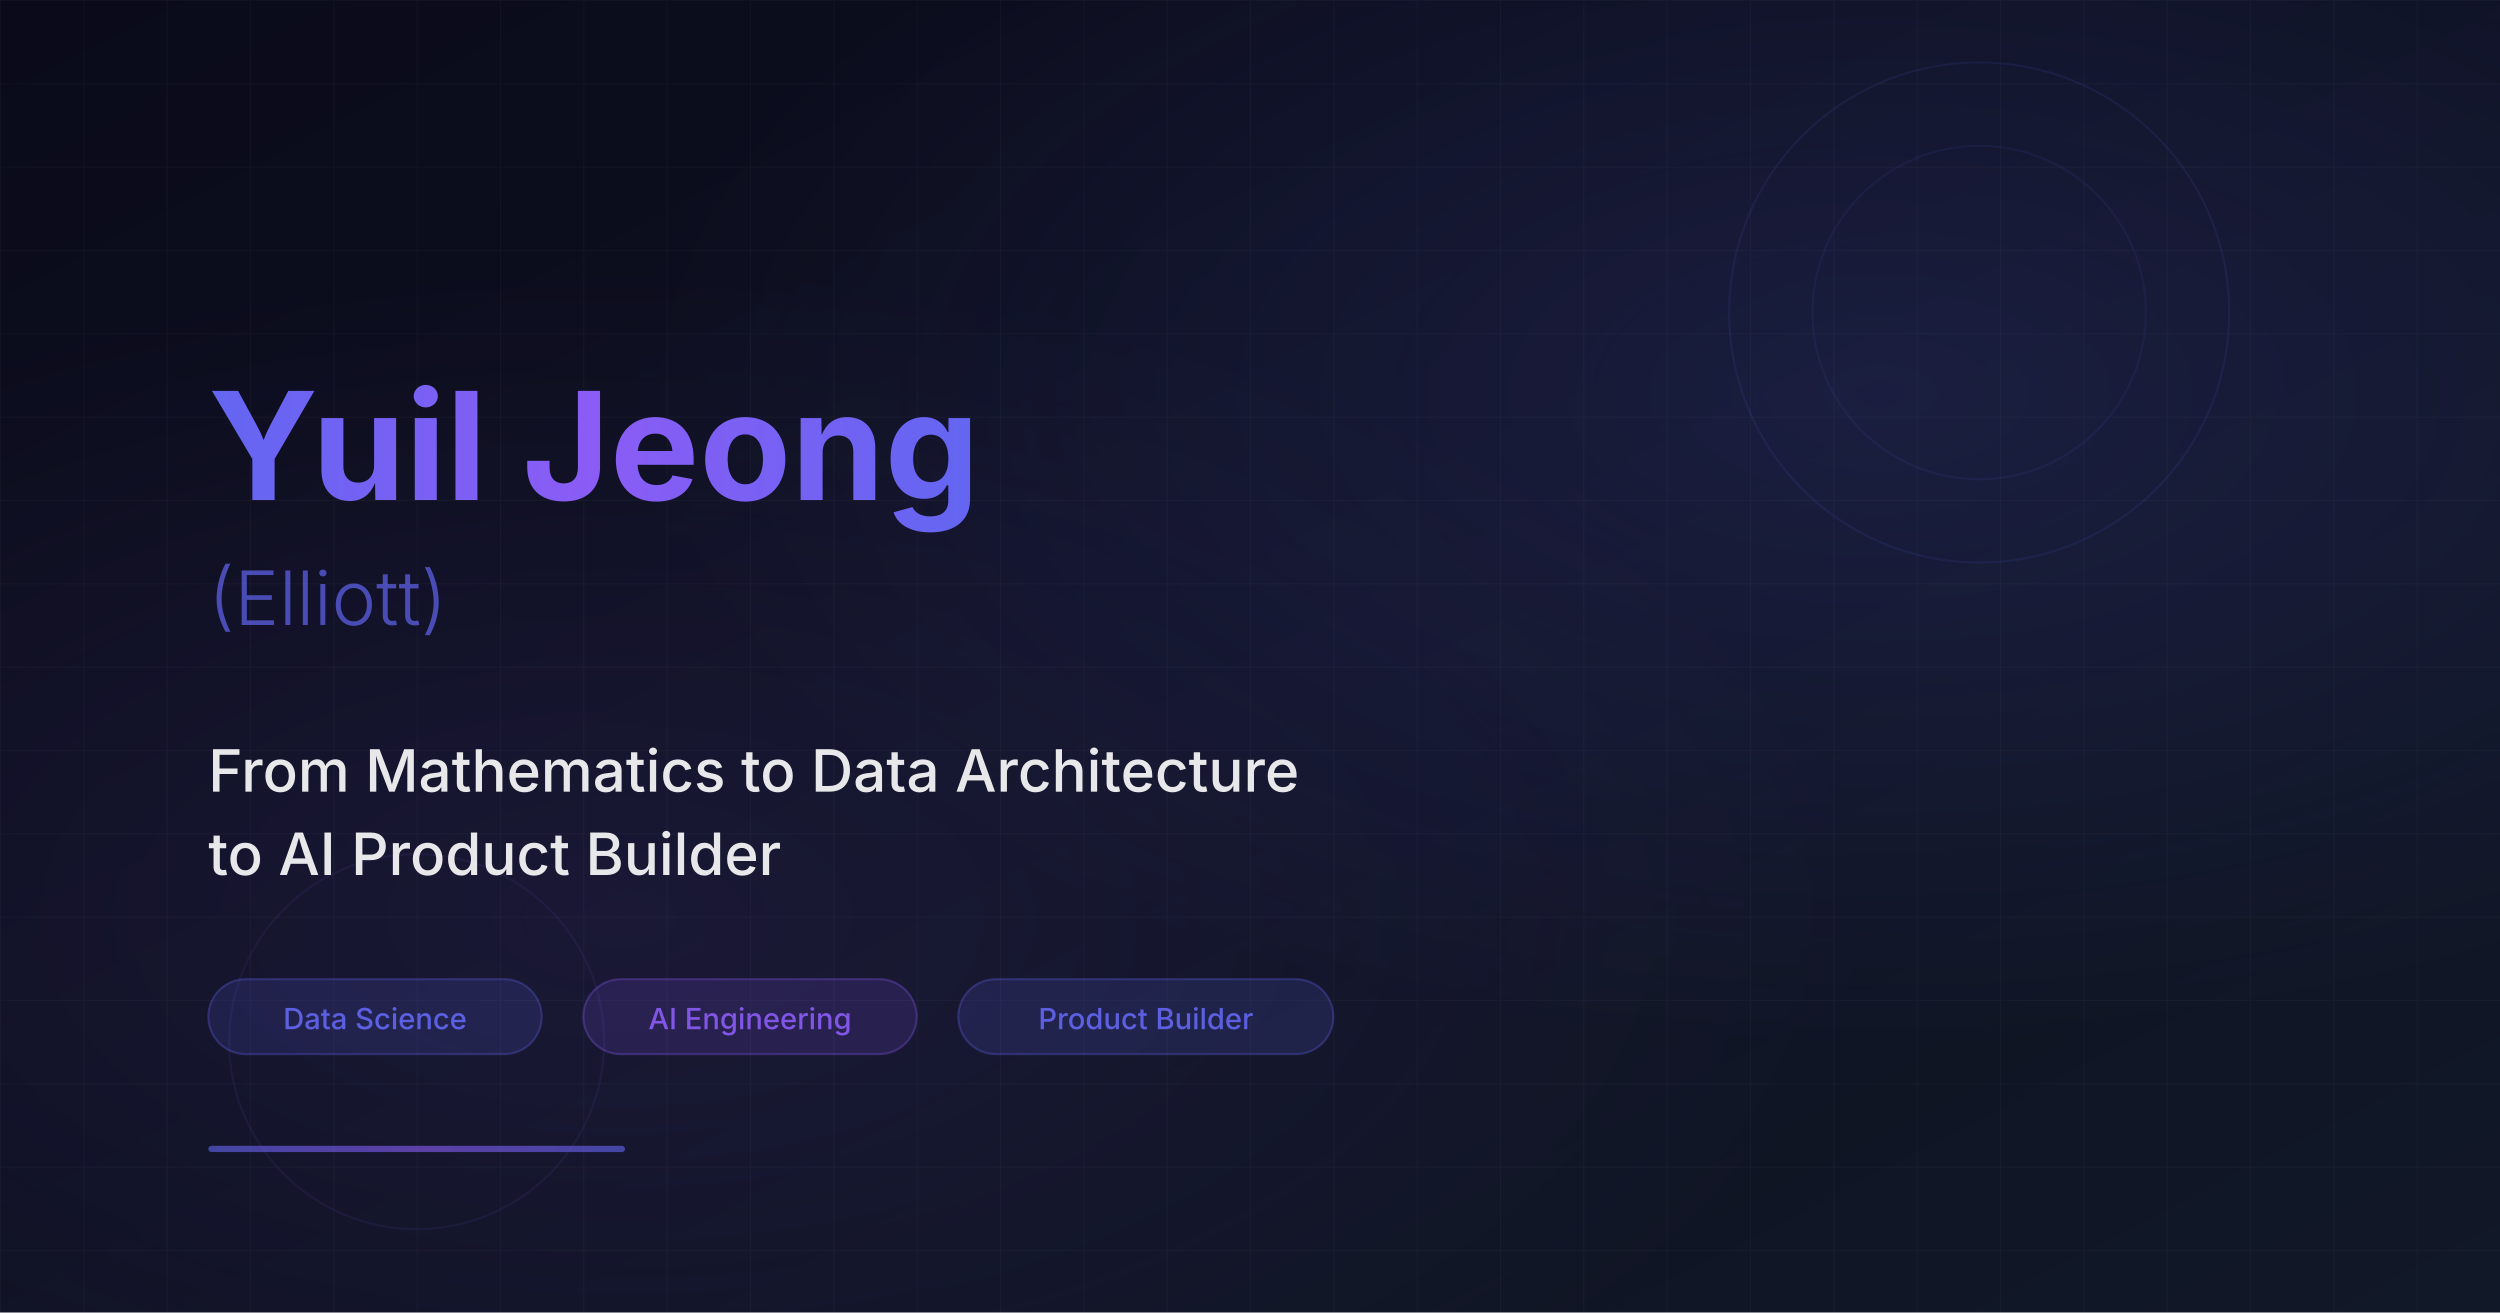
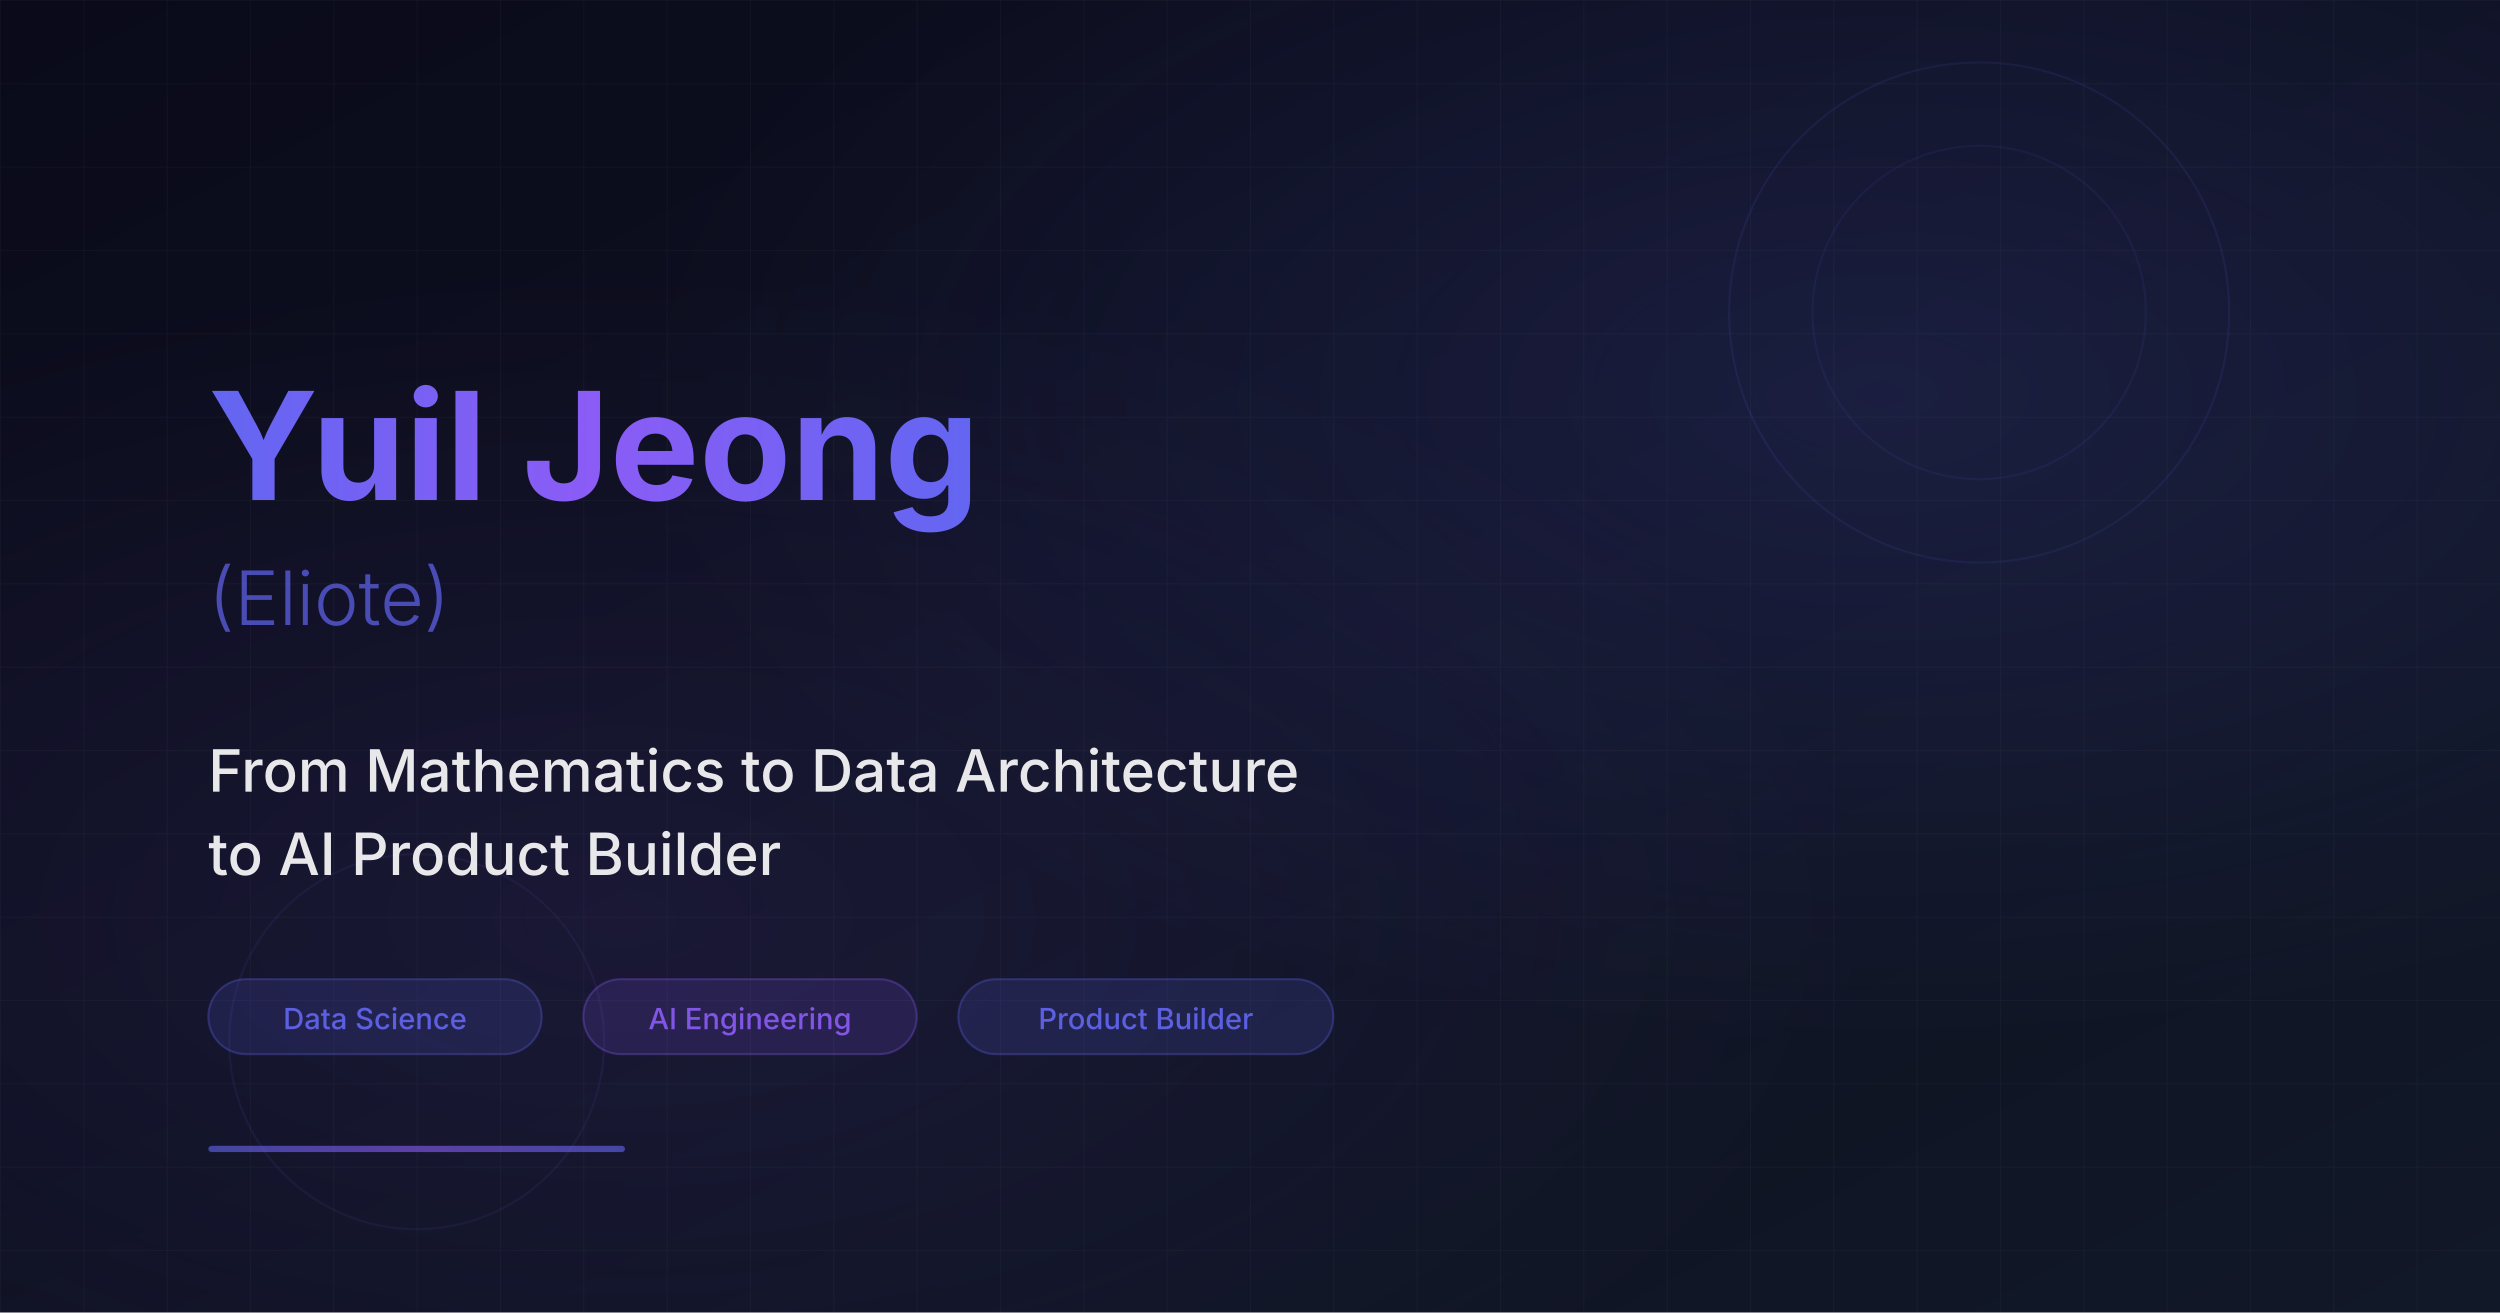
<svg xmlns="http://www.w3.org/2000/svg" width="1200" height="630">
  <defs>
    <linearGradient id="bg" x1="0%" y1="0%" x2="100%" y2="100%">
      <stop offset="0%" style="stop-color:#0a0a1a" />
      <stop offset="100%" style="stop-color:#111827" />
    </linearGradient>
    <linearGradient id="textGrad" x1="0%" y1="0%" x2="100%" y2="0%">
      <stop offset="0%" style="stop-color:#6366f1" />
      <stop offset="50%" style="stop-color:#8b5cf6" />
      <stop offset="100%" style="stop-color:#6366f1" />
    </linearGradient>
    <radialGradient id="glow1" cx="75%" cy="30%">
      <stop offset="0%" style="stop-color:#6366f1;stop-opacity:0.15" />
      <stop offset="100%" style="stop-color:#6366f1;stop-opacity:0" />
    </radialGradient>
    <radialGradient id="glow2" cx="25%" cy="70%">
      <stop offset="0%" style="stop-color:#8b5cf6;stop-opacity:0.1" />
      <stop offset="100%" style="stop-color:#8b5cf6;stop-opacity:0" />
    </radialGradient>
  </defs>
  <rect width="1200" height="630" fill="url(#bg)" />
  <rect width="1200" height="630" fill="url(#glow1)" />
  <rect width="1200" height="630" fill="url(#glow2)" />
  <pattern id="grid" width="40" height="40" patternUnits="userSpaceOnUse">
    <path d="M 40 0 L 0 0 0 40" fill="none" stroke="rgba(255,255,255,0.03)" stroke-width="1" />
  </pattern>
  <rect width="1200" height="630" fill="url(#grid)" />
  <circle cx="950" cy="150" r="120" fill="none" stroke="rgba(99,102,241,0.1)" stroke-width="1" />
  <circle cx="950" cy="150" r="80" fill="none" stroke="rgba(99,102,241,0.08)" stroke-width="1" />
  <circle cx="200" cy="500" r="90" fill="none" stroke="rgba(139,92,246,0.08)" stroke-width="1" />
  <text x="100" y="240" font-family="Inter, system-ui, sans-serif" font-size="72" font-weight="700" fill="url(#textGrad)">Yuil Jeong</text>
-   <text x="100" y="300" font-family="Inter, system-ui, sans-serif" font-size="36" font-weight="300" fill="rgba(99,102,241,0.7)">(Elliott)</text>
+   <text x="100" y="300" font-family="Inter, system-ui, sans-serif" font-size="36" font-weight="300" fill="rgba(99,102,241,0.7)">(Eliote)</text>
  <text x="100" y="380" font-family="Inter, system-ui, sans-serif" font-size="28" font-weight="500" fill="rgba(255,255,255,0.9)">From Mathematics to Data Architecture</text>
  <text x="100" y="420" font-family="Inter, system-ui, sans-serif" font-size="28" font-weight="500" fill="rgba(255,255,255,0.9)">to AI Product Builder</text>
  <rect x="100" y="470" width="160" height="36" rx="18" fill="rgba(99,102,241,0.15)" stroke="rgba(99,102,241,0.3)" stroke-width="1" />
  <text x="180" y="494" font-family="Inter, system-ui, sans-serif" font-size="14" font-weight="500" fill="rgba(99,102,241,0.9)" text-anchor="middle">Data Science</text>
  <rect x="280" y="470" width="160" height="36" rx="18" fill="rgba(139,92,246,0.15)" stroke="rgba(139,92,246,0.3)" stroke-width="1" />
  <text x="360" y="494" font-family="Inter, system-ui, sans-serif" font-size="14" font-weight="500" fill="rgba(139,92,246,0.9)" text-anchor="middle">AI Engineering</text>
  <rect x="460" y="470" width="180" height="36" rx="18" fill="rgba(99,102,241,0.15)" stroke="rgba(99,102,241,0.3)" stroke-width="1" />
  <text x="550" y="494" font-family="Inter, system-ui, sans-serif" font-size="14" font-weight="500" fill="rgba(99,102,241,0.9)" text-anchor="middle">Product Builder</text>
  <rect x="100" y="550" width="200" height="3" rx="1.5" fill="url(#textGrad)" opacity="0.6" />
</svg>
